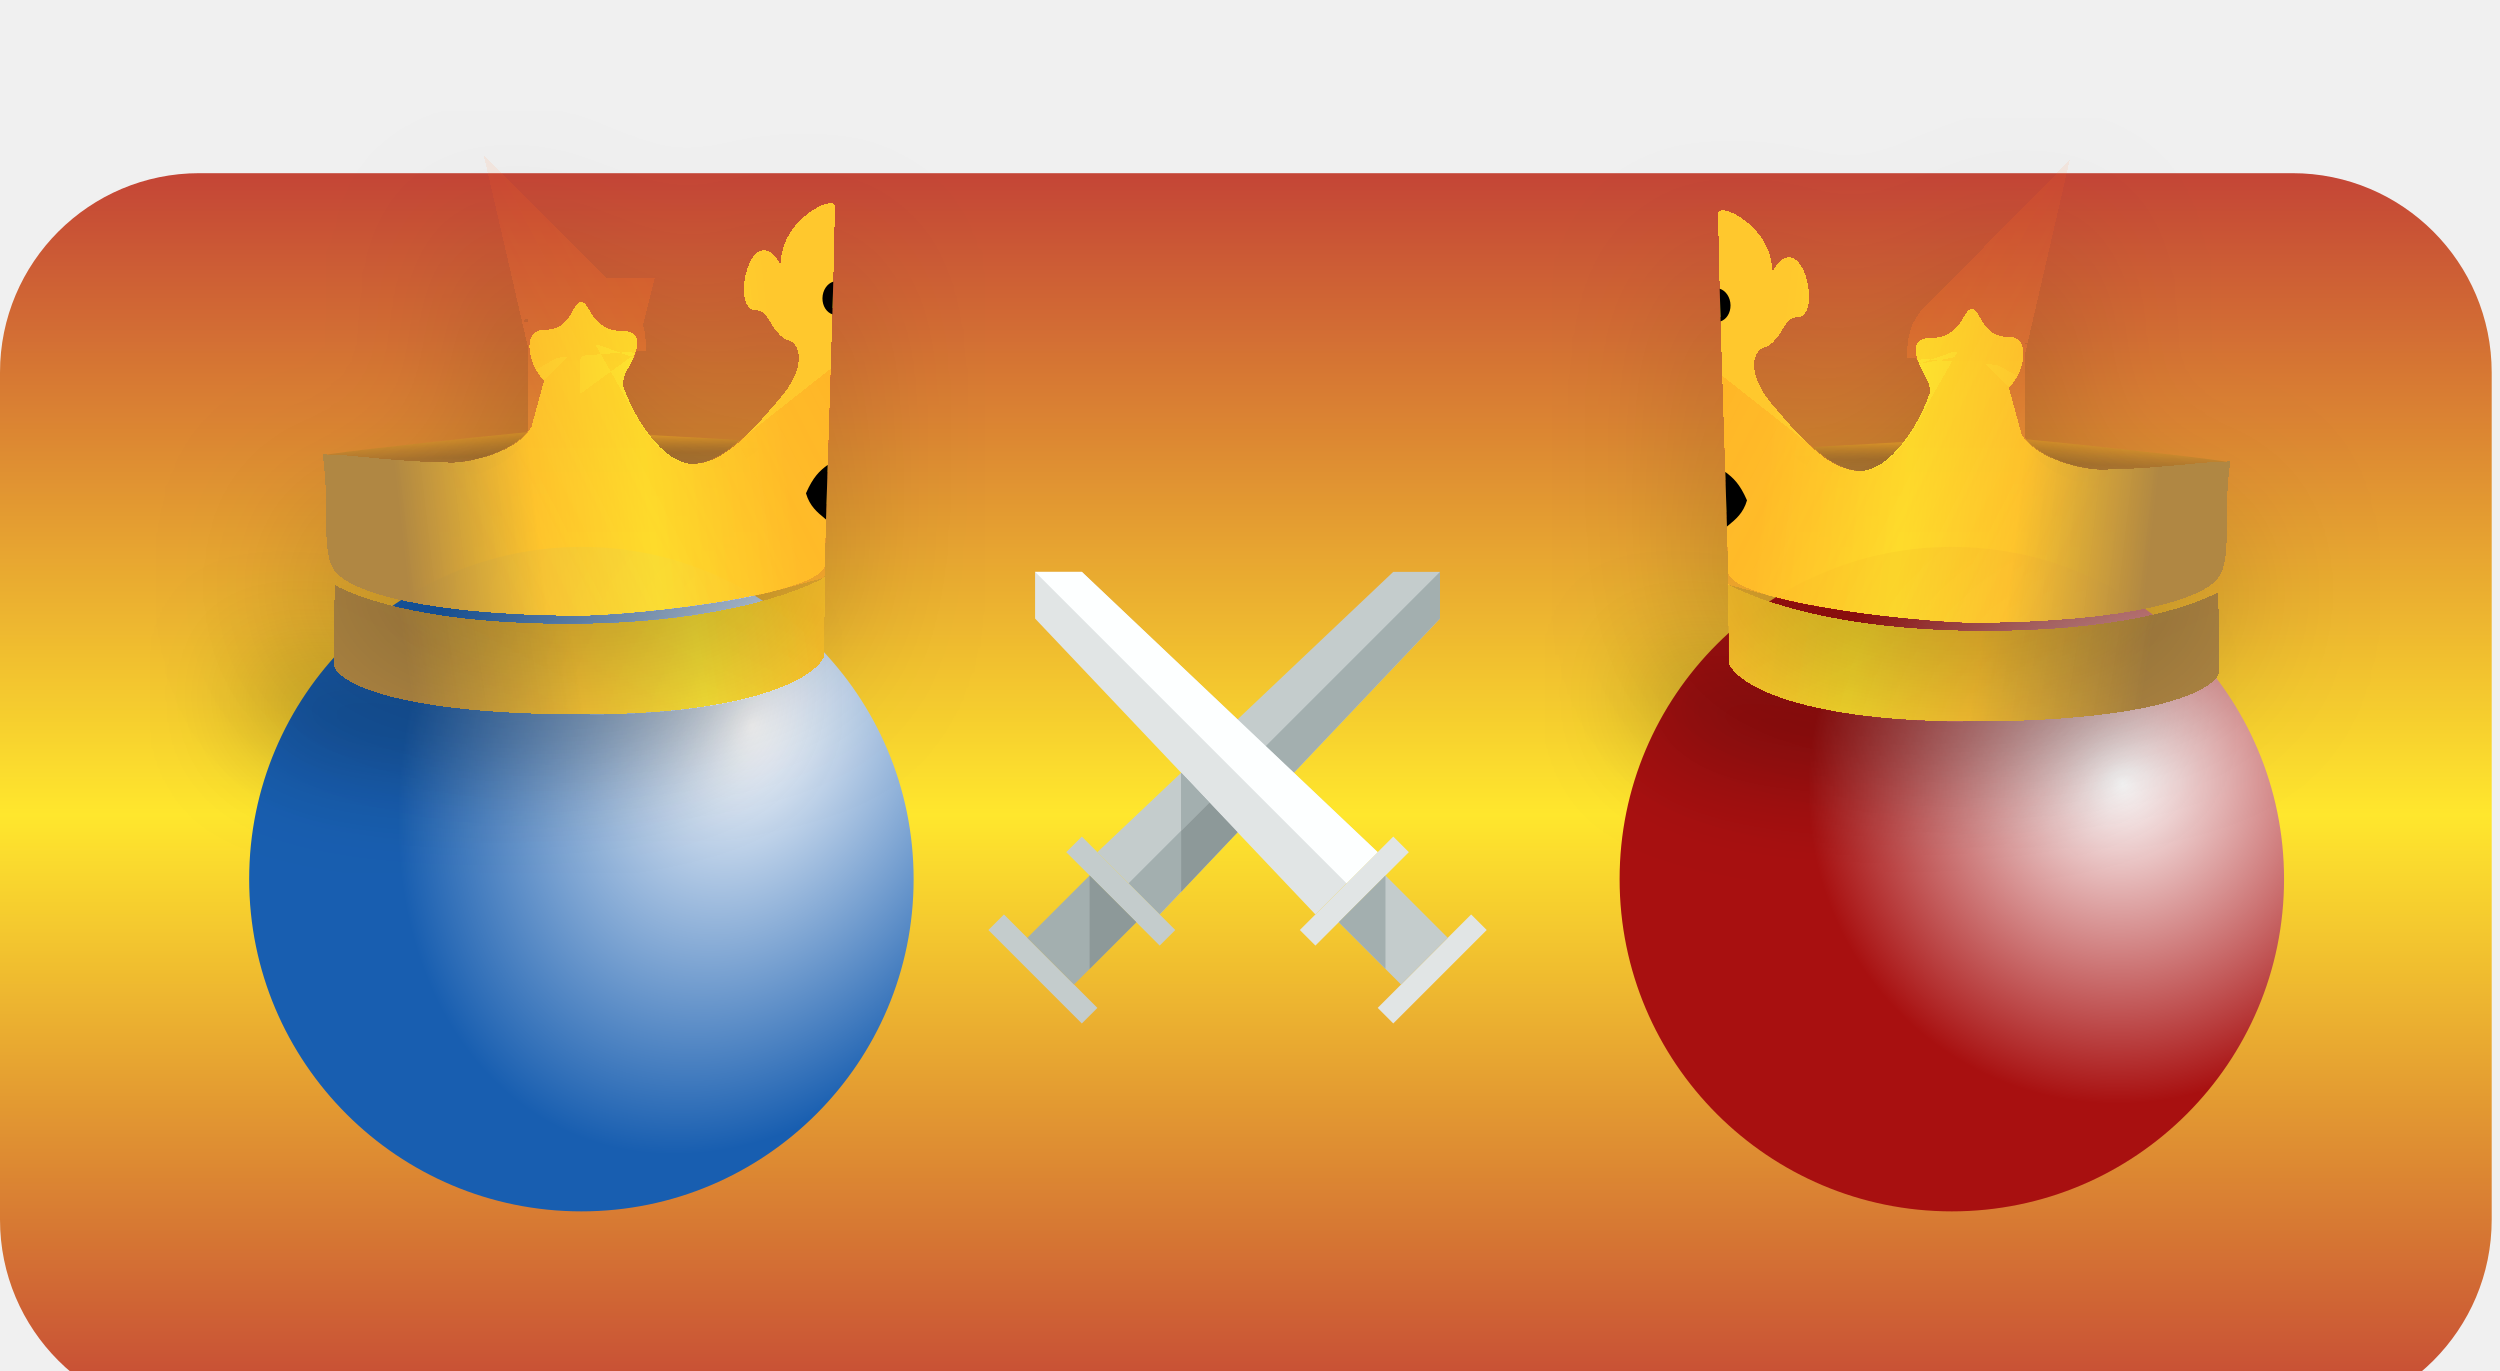
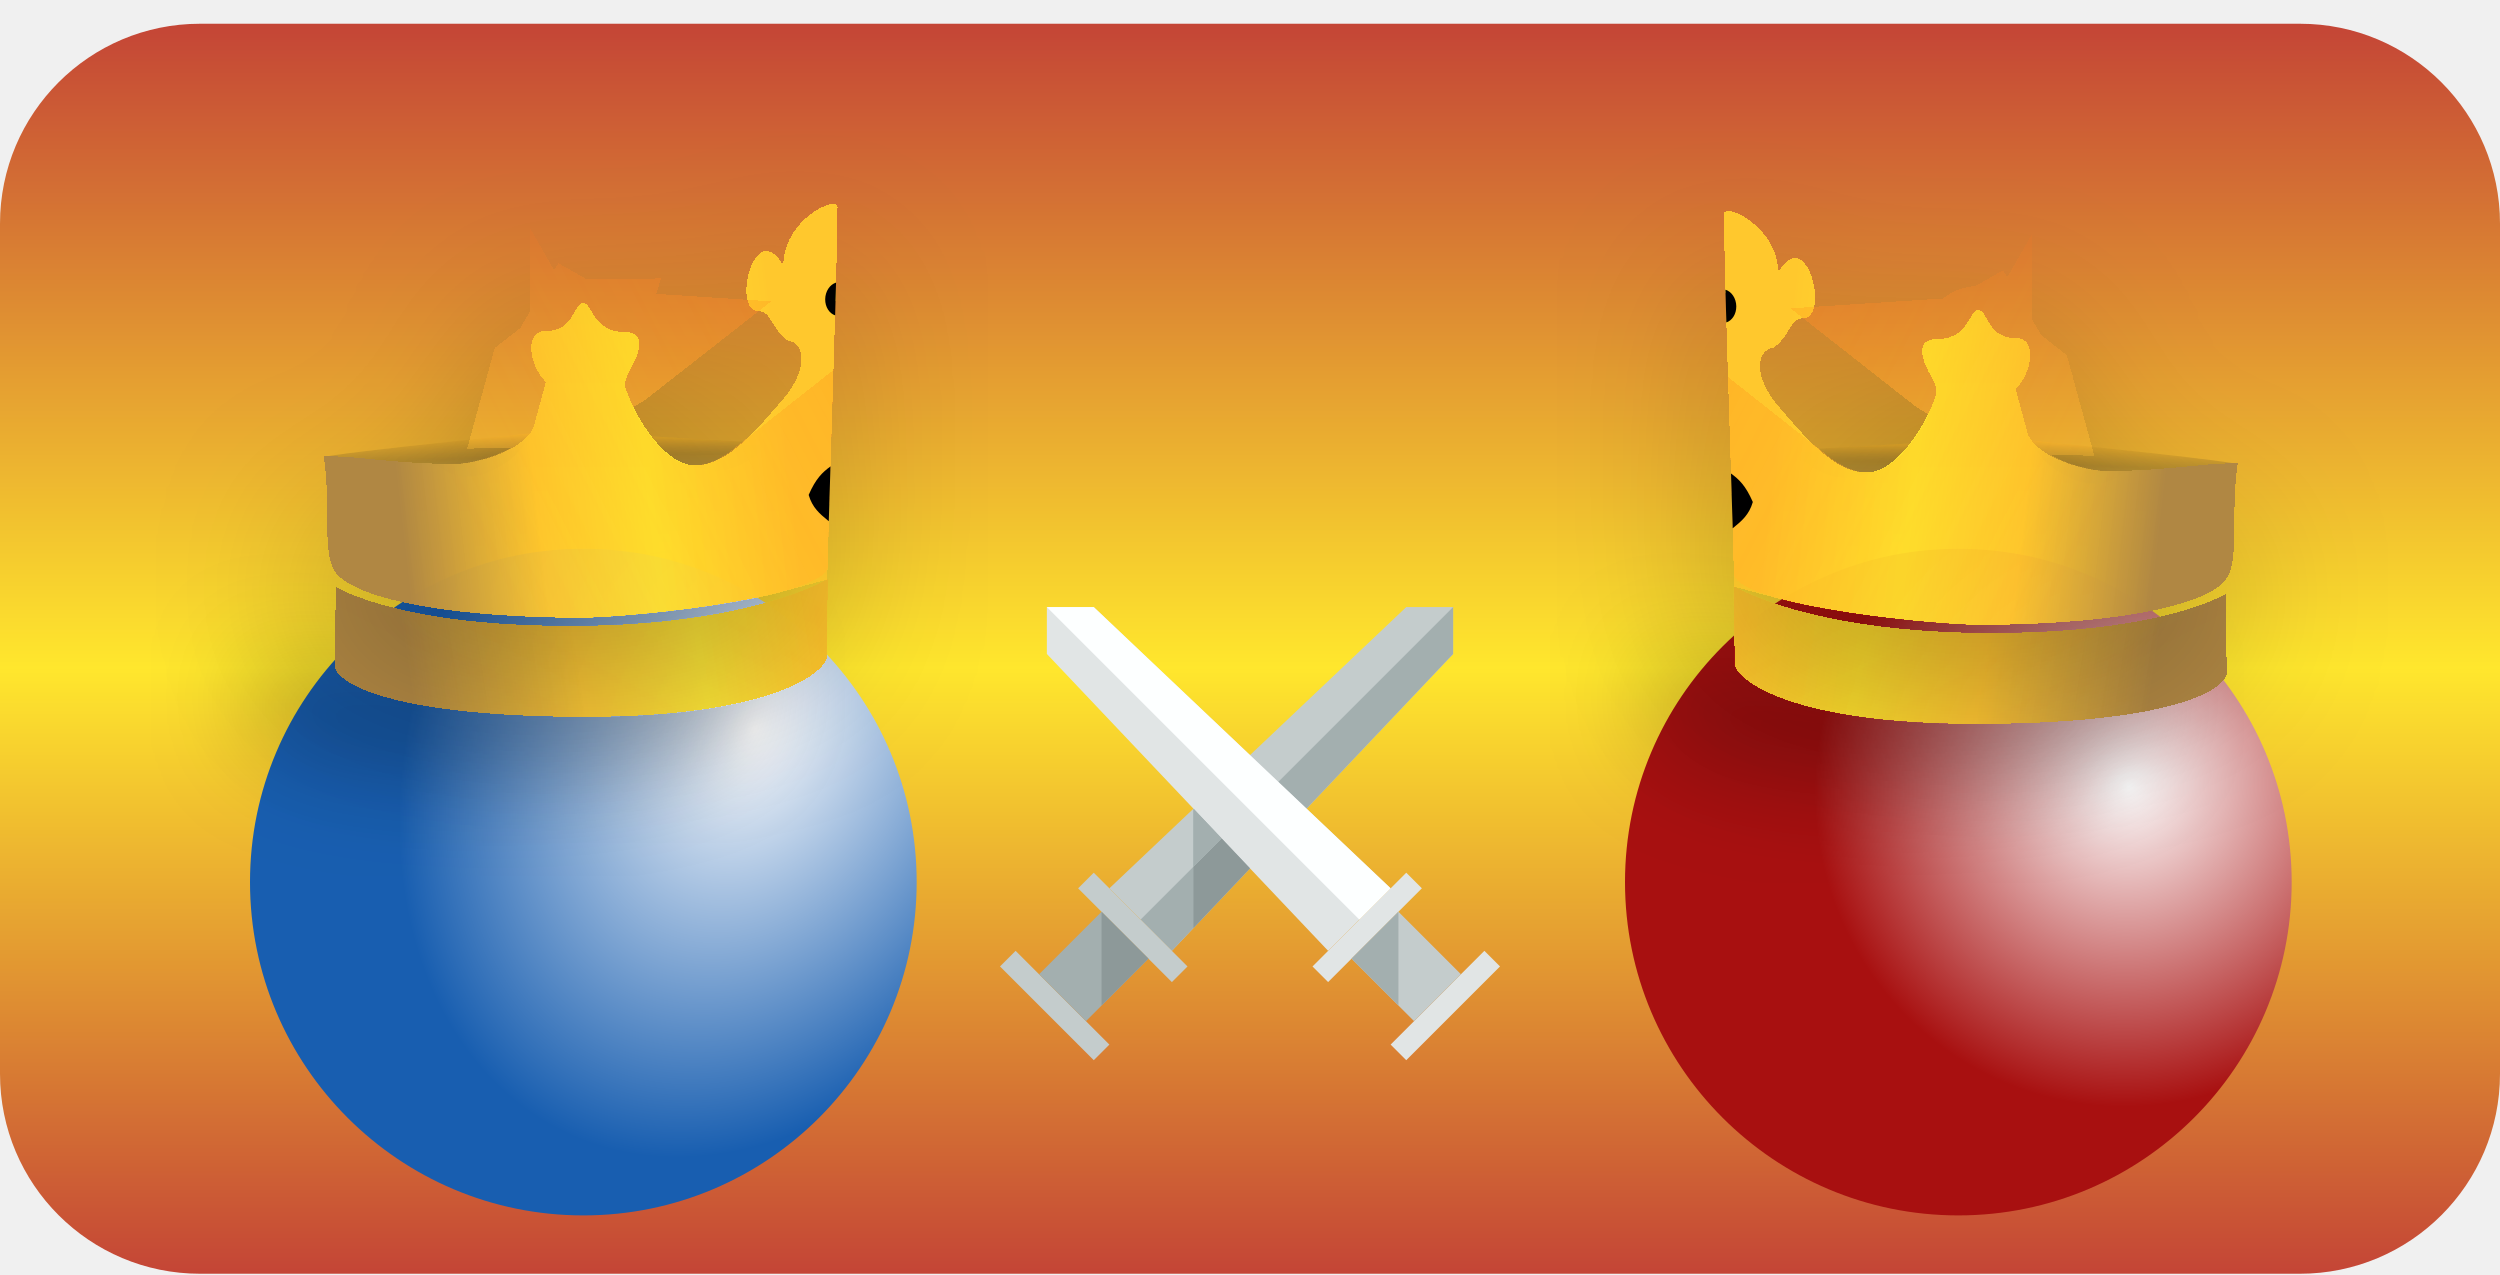
- <svg xmlns="http://www.w3.org/2000/svg" width="301" height="165" viewBox="0 0 301 165" fill="none">
-   <rect y="20.85" width="300" height="150" rx="24" fill="url(#paint0_linear_1832_2957)" />
+ <svg xmlns="http://www.w3.org/2000/svg" width="300" height="153" viewBox="0 0 300 153" fill="none">
+   <rect y="2.849" width="300" height="150" rx="24" fill="url(#paint0_linear_1832_2957)" />
  <circle cx="70" cy="105.85" r="40" fill="url(#paint1_radial_1832_2957)" />
  <circle cx="235" cy="105.85" r="40" fill="url(#paint2_radial_1832_2957)" />
-   <path d="M173.374 68.85H167.749L132.124 102.6L139.624 110.1L173.374 74.475V68.85Z" fill="#C4CCCC" />
-   <path d="M173.374 68.85L135.874 106.35L139.624 110.1L173.374 74.475V68.85Z" fill="#A3AFAF" />
-   <path d="M128.375 102.601L139.625 113.85L141.5 111.976L130.25 100.726L128.375 102.601Z" fill="#C4CCCC" />
-   <path d="M119 111.976L130.25 123.225L132.125 121.351L120.875 110.101L119 111.976Z" fill="#C4CCCC" />
-   <path d="M131.188 105.412L123.688 112.912L129.313 118.537L136.813 111.037L131.188 105.412Z" fill="#A3AFAF" />
-   <path d="M124.624 68.85V74.475L158.374 110.1L165.874 102.6L130.249 68.85H124.624Z" fill="#E1E5E5" />
-   <path d="M158.375 113.849L169.625 102.599L167.75 100.724L156.501 111.974L158.375 113.849Z" fill="#E1E5E5" />
-   <path d="M167.75 123.224L179 111.974L177.125 110.099L165.876 121.349L167.75 123.224Z" fill="#E1E5E5" />
-   <path d="M124.624 68.85L162.124 106.35L165.874 102.6L130.249 68.85H124.624Z" fill="#FDFFFF" />
-   <path d="M161.186 111.037L168.687 118.537L174.312 112.911L166.812 105.411L161.186 111.037Z" fill="#C4CCCC" />
-   <path d="M136.812 111.037L131.187 105.412V116.662L136.812 111.037Z" fill="#8D9999" />
-   <path d="M166.812 105.412L161.187 111.037L166.812 116.662V105.412Z" fill="#A3AFAF" />
-   <path d="M142.214 107.366L148.999 100.203L145.604 96.62L142.214 100.01V107.366Z" fill="#8D9999" />
-   <path d="M145.604 96.62L142.214 93.041V100.01L145.604 96.62Z" fill="#A3AFAF" />
-   <path d="M145.604 96.62L142.214 93.041V100.01L145.604 96.62Z" fill="#A3AFAF" />
+   <path d="M174.374 72.85H168.749L133.124 106.6L140.624 114.1L174.374 78.475V72.85Z" fill="#C4CCCC" />
+   <path d="M174.374 72.85L136.874 110.35L140.624 114.1L174.374 78.475V72.85Z" fill="#A3AFAF" />
+   <path d="M129.375 106.601L140.625 117.85L142.5 115.976L131.25 104.726L129.375 106.601Z" fill="#C4CCCC" />
+   <path d="M120 115.976L131.25 127.225L133.125 125.351L121.875 114.101L120 115.976Z" fill="#C4CCCC" />
+   <path d="M132.188 109.412L124.688 116.912L130.313 122.537L137.813 115.037L132.188 109.412Z" fill="#A3AFAF" />
+   <path d="M125.624 72.85V78.475L159.374 114.1L166.874 106.6L131.249 72.85H125.624Z" fill="#E1E5E5" />
+   <path d="M159.375 117.849L170.625 106.599L168.75 104.724L157.501 115.974L159.375 117.849Z" fill="#E1E5E5" />
+   <path d="M168.75 127.224L180 115.974L178.125 114.099L166.876 125.349L168.75 127.224Z" fill="#E1E5E5" />
+   <path d="M125.624 72.85L163.124 110.35L166.874 106.6L131.249 72.85H125.624Z" fill="#FDFFFF" />
+   <path d="M162.186 115.036L169.687 122.537L175.312 116.911L167.812 109.411L162.186 115.036Z" fill="#C4CCCC" />
+   <path d="M137.812 115.037L132.187 109.412V120.662L137.812 115.037Z" fill="#8D9999" />
+   <path d="M167.812 109.412L162.187 115.037L167.812 120.662V109.412Z" fill="#A3AFAF" />
+   <path d="M143.214 111.366L149.999 104.203L146.604 100.62L143.214 104.01V111.366Z" fill="#8D9999" />
+   <path d="M146.604 100.62L143.214 97.041V104.01L146.604 100.62Z" fill="#A3AFAF" />
+   <path d="M146.604 100.62L143.214 97.041V104.01L146.604 100.62Z" fill="#A3AFAF" />
  <g filter="url(#filter0_d_1832_2957)">
    <mask id="path-19-inside-1_1832_2957" fill="white">
      <path d="M40.298 70.442L40.17 80.021C40.493 81.939 46.654 85.821 68.716 86.016C90.777 86.21 98.235 81.46 99.206 79.061L99.334 69.481C99.334 69.481 90.29 75.026 68.862 75.108C52.638 75.169 43.84 72.361 40.298 70.442Z" />
    </mask>
    <path d="M40.298 70.442L40.17 80.021C40.493 81.939 46.654 85.821 68.716 86.016C90.777 86.21 98.235 81.46 99.206 79.061L99.334 69.481C99.334 69.481 90.29 75.026 68.862 75.108C52.638 75.169 43.84 72.361 40.298 70.442Z" fill="url(#paint3_linear_1832_2957)" shape-rendering="crispEdges" />
-     <path d="M40.17 80.021L28.171 80.216C28.162 80.935 28.216 81.651 28.335 82.356L40.17 80.021ZM40.298 70.442L46.254 59.852C42.565 57.853 38.036 57.986 34.346 60.202C30.656 62.419 28.356 66.388 28.299 70.637L40.298 70.442ZM68.862 75.108L68.552 87.108L68.862 75.108ZM99.334 69.481L111.333 69.286C111.391 64.96 109.116 61.008 105.379 58.94C101.642 56.873 97.022 57.01 93.285 59.301L99.334 69.481ZM99.206 79.061L110.31 83.278C110.881 81.868 111.184 80.372 111.204 78.866L99.206 79.061ZM68.716 86.016L69.177 74.016L68.716 86.016ZM52.168 79.826L52.296 70.246L28.299 70.637L28.171 80.216L52.168 79.826ZM34.342 81.031C40.214 84.214 51.188 87.174 68.552 87.108L69.172 63.107C54.089 63.164 47.466 60.509 46.254 59.852L34.342 81.031ZM68.552 87.108C80.305 87.063 89.022 85.517 95.078 83.805C98.102 82.95 100.442 82.06 102.149 81.308C103.001 80.932 103.693 80.592 104.231 80.31C104.499 80.169 104.729 80.043 104.921 79.934C105.017 79.879 105.103 79.829 105.18 79.784C105.219 79.761 105.255 79.739 105.289 79.719C105.306 79.709 105.322 79.699 105.338 79.689C105.345 79.685 105.353 79.68 105.361 79.675C105.364 79.673 105.37 79.67 105.372 79.668C105.377 79.665 105.383 79.662 99.334 69.481C93.285 59.301 93.291 59.298 93.296 59.294C93.298 59.293 93.303 59.29 93.307 59.288C93.314 59.283 93.321 59.279 93.328 59.275C93.341 59.267 93.354 59.259 93.366 59.252C93.391 59.237 93.414 59.223 93.435 59.211C93.476 59.186 93.509 59.167 93.534 59.154C93.582 59.126 93.597 59.118 93.577 59.129C93.536 59.151 93.354 59.245 93.024 59.39C92.365 59.68 91.105 60.181 89.189 60.723C85.366 61.803 78.847 63.07 69.172 63.107L68.552 87.108ZM87.336 69.677L87.208 79.256L111.204 78.866L111.333 69.286L87.336 69.677ZM88.102 74.844C88.716 73.326 89.515 72.376 89.924 71.944C90.371 71.472 90.694 71.257 90.731 71.233C90.789 71.194 90.225 71.565 88.646 72.052C85.49 73.026 79.445 74.106 69.177 74.016L68.254 98.016C80.049 98.12 88.763 96.922 95.093 94.97C98.258 93.994 101.119 92.74 103.538 91.142C105.662 89.739 108.706 87.241 110.31 83.278L88.102 74.844ZM69.177 74.016C58.704 73.923 52.819 72.948 49.889 72.115C48.402 71.692 48.119 71.428 48.463 71.654C48.646 71.774 49.223 72.175 49.883 72.964C50.502 73.705 51.598 75.276 52.004 77.687L28.335 82.356C29.243 87.74 33.118 90.676 34.864 91.825C37.144 93.325 39.841 94.403 42.693 95.214C48.44 96.85 56.666 97.914 68.254 98.016L69.177 74.016Z" fill="url(#paint4_linear_1832_2957)" fill-opacity="0.27" mask="url(#path-19-inside-1_1832_2957)" />
+     <path d="M40.17 80.021L28.171 80.216C28.162 80.935 28.216 81.651 28.335 82.356L40.17 80.021ZM40.298 70.442L46.254 59.852C42.565 57.853 38.036 57.986 34.346 60.202C30.656 62.419 28.356 66.388 28.299 70.637L40.298 70.442ZM68.862 75.108L68.552 87.108L68.862 75.108ZM99.334 69.481L111.333 69.286C111.391 64.96 109.116 61.008 105.379 58.94C101.642 56.873 97.022 57.01 93.285 59.301L99.334 69.481ZM99.206 79.061L110.31 83.278C110.881 81.868 111.184 80.372 111.204 78.866L99.206 79.061ZM68.716 86.016L69.177 74.016L69.177 74.016L68.716 86.016ZM52.168 79.826L52.296 70.246L28.299 70.637L28.171 80.216L52.168 79.826ZM34.342 81.031C40.214 84.214 51.188 87.174 68.552 87.108L69.172 63.107C54.089 63.164 47.466 60.509 46.254 59.852L34.342 81.031ZM68.552 87.108C80.305 87.063 89.022 85.517 95.078 83.805C98.102 82.95 100.442 82.06 102.149 81.308C103.001 80.932 103.693 80.592 104.231 80.31C104.499 80.169 104.729 80.043 104.921 79.934C105.017 79.879 105.103 79.829 105.18 79.784C105.219 79.761 105.255 79.739 105.289 79.719C105.306 79.709 105.322 79.699 105.338 79.689C105.345 79.685 105.353 79.68 105.361 79.675C105.364 79.673 105.37 79.67 105.372 79.668C105.377 79.665 105.383 79.662 99.334 69.481C93.285 59.301 93.291 59.298 93.296 59.294C93.298 59.293 93.303 59.29 93.307 59.288C93.314 59.283 93.321 59.279 93.328 59.275C93.341 59.267 93.354 59.259 93.366 59.252C93.391 59.237 93.414 59.223 93.435 59.211C93.476 59.186 93.509 59.167 93.534 59.154C93.582 59.126 93.597 59.118 93.577 59.129C93.536 59.151 93.354 59.245 93.024 59.39C92.365 59.68 91.105 60.181 89.189 60.723C85.366 61.803 78.847 63.07 69.172 63.107L68.552 87.108ZM87.336 69.677L87.208 79.256L111.204 78.866L111.333 69.286L87.336 69.677ZM88.102 74.844C88.716 73.326 89.515 72.376 89.924 71.944C90.371 71.472 90.694 71.257 90.731 71.233C90.789 71.194 90.225 71.565 88.646 72.052C85.49 73.026 79.445 74.106 69.177 74.016L68.254 98.016C80.049 98.12 88.763 96.922 95.093 94.97C98.258 93.994 101.119 92.74 103.538 91.142C105.662 89.739 108.706 87.241 110.31 83.278L88.102 74.844ZM69.177 74.016C58.704 73.923 52.819 72.948 49.889 72.115C48.402 71.692 48.119 71.428 48.463 71.654C48.646 71.774 49.223 72.175 49.883 72.964C50.502 73.705 51.598 75.276 52.004 77.687L28.335 82.356C29.243 87.74 33.118 90.676 34.864 91.825C37.144 93.325 39.841 94.403 42.693 95.214C48.44 96.85 56.666 97.914 68.254 98.016L69.177 74.016Z" fill="url(#paint4_linear_1832_2957)" fill-opacity="0.27" mask="url(#path-19-inside-1_1832_2957)" />
  </g>
  <path d="M80.947 55.245C82.446 55.911 84.127 56.216 85.051 56.347C87.537 56.698 89.181 55.762 90.845 54.535C90.845 54.535 91.862 53.781 92.178 53.395C92.493 53.009 81.701 52.647 77.952 52.327C78.028 52.472 79.675 54.681 80.947 55.245Z" fill="url(#paint5_linear_1832_2957)" fill-opacity="0.5" />
  <path d="M62.696 53.661C61.569 55.077 60.625 55.626 59.723 56.139C57.295 57.518 54.869 57.601 52.623 55.926C52.623 55.926 39.63 55.228 39.001 54.845C38.626 54.616 57.439 52.593 63.807 52C63.769 52.191 63.523 52.623 62.696 53.661Z" fill="url(#paint6_linear_1832_2957)" fill-opacity="0.5" />
  <g filter="url(#filter1_d_1832_2957)">
    <path d="M40.429 68.887C42.371 71.16 50.525 74.052 69.832 74.146C77.721 73.986 99.325 71.509 99.325 67.93C99.325 64.35 100.501 32.387 100.501 24.85C100.501 23.35 94.001 26.35 94.001 31.85C90.501 25.85 87.788 37.35 91.001 37.35C92.568 37.35 92.501 39.35 94.501 40.85C96.802 41.213 96.843 44.534 94.001 47.85C91.001 51.35 87.384 55.786 83.5 55.85C79.849 55.909 76.236 50.23 75.001 46.35C75.001 45.7 75.21 45.062 75.544 44.495C76.455 42.949 77.918 39.85 75.001 39.85C71.114 39.85 71.081 36.35 70.001 36.35C68.78 36.35 69.001 39.727 65.422 39.727C62.871 39.727 63.501 43.85 65.501 45.85L64.001 51.35C62.501 54.35 56.641 55.742 54.33 55.696C49.831 55.606 47 55.35 42 54.85L38.838 54.696C39.815 61.018 38.488 66.615 40.429 68.887Z" fill="url(#paint7_linear_1832_2957)" shape-rendering="crispEdges" />
-     <path d="M70.737 41.756C70.751 41.541 70.741 41.398 70.738 41.35C70.725 41.16 70.696 41.057 70.684 41.022C70.67 40.997 70.625 40.929 70.523 40.827L70.737 41.756ZM70.737 41.756L70.009 41.341L70.737 41.756ZM83.406 62.849C87.263 62.786 90.391 60.933 92.559 59.218C92.501 61.086 92.451 62.772 92.412 64.178C90.886 64.599 88.889 65.024 86.563 65.42C80.528 66.447 73.567 67.065 69.983 67.145C60.68 67.095 54.357 66.372 50.296 65.49C48.414 65.082 47.13 64.663 46.31 64.322C46.292 63.983 46.278 63.555 46.271 63.009C46.268 62.79 46.267 62.553 46.265 62.301C48.76 62.508 51.045 62.636 53.983 62.695C56.203 62.739 59.138 62.178 61.723 61.223C63.975 60.391 68.173 58.47 70.243 54.331L70.563 53.691L70.563 53.688C71.228 54.854 71.987 55.995 72.823 57.042C73.859 58.34 75.178 59.705 76.788 60.785C78.382 61.855 80.643 62.894 83.406 62.849ZM46.421 65.32C46.421 65.32 46.417 65.308 46.411 65.281C46.419 65.306 46.421 65.319 46.421 65.32ZM69.875 40.417C69.875 40.417 69.872 40.428 69.863 40.45C69.87 40.428 69.874 40.417 69.875 40.417Z" stroke="url(#paint8_linear_1832_2957)" stroke-opacity="0.27" stroke-width="14" shape-rendering="crispEdges" />
+     <path d="M72.496 42.758C72.486 42.762 72.476 42.767 72.467 42.771L72.398 42.702M72.496 42.758L72.398 42.702M72.496 42.758L72.398 42.702M72.496 42.758C72.994 42.53 73.438 42.252 73.816 41.956L70.737 41.756M72.398 42.702L70.737 41.756M72.398 42.702L70.737 41.756M72.398 42.702L70.523 40.827C70.625 40.929 70.67 40.997 70.684 41.022M70.737 41.756C70.751 41.541 70.741 41.398 70.738 41.35C70.725 41.16 70.696 41.057 70.684 41.022M70.737 41.756C70.713 42.114 70.624 42.673 70.331 43.328C70.247 43.335 70.162 43.34 70.077 43.344C69.954 43.022 69.873 42.715 69.82 42.433C69.763 42.126 69.738 41.849 69.732 41.618C69.727 41.448 69.731 41.303 69.738 41.187M70.737 41.756L65.501 45.85L65.261 46.727C65.797 46.721 66.511 46.62 67.291 46.289C67.428 46.23 67.568 46.164 67.709 46.091C67.816 46.035 67.92 45.976 68.021 45.915C68.046 45.525 68.093 45.146 68.158 44.777C67.84 44.545 67.551 44.305 67.287 44.063C66.612 43.447 66.103 42.823 65.724 42.297C65.59 42.11 65.469 41.931 65.362 41.766C65.212 41.536 65.09 41.335 65.002 41.188C64.922 41.056 64.909 41.032 64.897 41.013C64.887 40.996 64.879 40.982 64.829 40.899C64.805 40.859 64.796 40.843 64.796 40.843C64.796 40.843 64.8 40.851 64.808 40.863C64.827 40.892 64.904 41.007 65.03 41.164C65.105 41.257 65.217 41.389 65.368 41.543C65.47 41.646 65.589 41.76 65.726 41.877C66.239 42.315 67.073 42.863 68.198 43.152C68.314 43.181 68.432 43.208 68.553 43.232C68.633 42.994 68.72 42.762 68.813 42.537C69.029 42.011 69.278 41.522 69.541 41.075L69.738 41.187M70.737 41.756L70.009 41.341L70.737 41.756ZM70.684 41.022C70.692 41.036 70.691 41.037 70.684 41.021C70.676 41.004 70.678 41.004 70.684 41.022ZM69.738 41.187C69.744 41.096 69.751 41.023 69.757 40.972C69.79 40.7 69.84 40.52 69.863 40.45M69.738 41.187L69.541 41.075C69.673 40.85 69.779 40.645 69.842 40.5C69.851 40.48 69.858 40.463 69.863 40.45M69.863 40.45C69.872 40.428 69.875 40.417 69.875 40.417C69.874 40.417 69.87 40.428 69.863 40.45ZM83.406 62.849C87.263 62.786 90.391 60.933 92.559 59.218C92.501 61.086 92.451 62.772 92.412 64.178C90.886 64.599 88.889 65.024 86.563 65.42C80.528 66.447 73.567 67.065 69.983 67.145C60.68 67.095 54.357 66.372 50.296 65.49C48.414 65.082 47.13 64.663 46.31 64.322C46.292 63.983 46.278 63.555 46.271 63.009C46.268 62.79 46.267 62.553 46.265 62.301C48.76 62.508 51.045 62.636 53.983 62.695C56.203 62.739 59.138 62.178 61.723 61.223C63.975 60.391 68.173 58.47 70.243 54.331L70.563 53.691L70.563 53.688C71.228 54.854 71.987 55.995 72.823 57.042C73.859 58.34 75.178 59.705 76.788 60.785C78.382 61.855 80.643 62.894 83.406 62.849ZM46.421 65.32C46.421 65.32 46.417 65.308 46.411 65.281C46.419 65.306 46.421 65.319 46.421 65.32Z" stroke="url(#paint8_linear_1832_2957)" stroke-opacity="0.27" stroke-width="14" shape-rendering="crispEdges" />
  </g>
  <g filter="url(#filter2_d_1832_2957)">
    <path fill-rule="evenodd" clip-rule="evenodd" d="M99.657 55.97C98.684 56.688 97.904 57.411 97.039 59.392C97.488 60.93 98.378 61.662 99.325 62.44C99.368 62.475 99.411 62.51 99.454 62.546C99.51 60.664 99.58 58.42 99.657 55.97Z" fill="black" />
  </g>
  <path fill-rule="evenodd" clip-rule="evenodd" d="M100.326 33.912C99.589 34.138 99.034 34.95 99.023 35.909C99.013 36.838 99.518 37.614 100.217 37.844C100.256 36.481 100.293 35.162 100.326 33.912Z" fill="black" />
  <g filter="url(#filter3_d_1832_2957)">
    <mask id="path-27-inside-2_1832_2957" fill="white">
      <path d="M267.08 71.291L267.208 80.871C266.885 82.788 260.724 86.671 238.662 86.865C216.601 87.06 209.143 82.31 208.172 79.911L208.044 70.331C208.044 70.331 217.088 75.876 238.516 75.957C254.739 76.019 263.538 73.211 267.08 71.291Z" />
    </mask>
    <path d="M267.08 71.291L267.208 80.871C266.885 82.788 260.724 86.671 238.662 86.865C216.601 87.06 209.143 82.31 208.172 79.911L208.044 70.331C208.044 70.331 217.088 75.876 238.516 75.957C254.739 76.019 263.538 73.211 267.08 71.291Z" fill="url(#paint9_linear_1832_2957)" shape-rendering="crispEdges" />
-     <path d="M267.208 80.871L279.207 81.066C279.216 81.785 279.161 82.5 279.043 83.205L267.208 80.871ZM267.08 71.291L261.124 60.701C264.813 58.702 269.342 58.836 273.032 61.052C276.722 63.268 279.022 67.237 279.078 71.486L267.08 71.291ZM238.516 75.957L238.826 87.958L238.516 75.957ZM208.044 70.331L196.045 70.136C195.987 65.81 198.262 61.857 201.999 59.79C205.736 57.722 210.356 57.86 214.092 60.151L208.044 70.331ZM208.172 79.911L197.068 84.128C196.497 82.718 196.194 81.221 196.174 79.716L208.172 79.911ZM238.662 86.865L238.201 74.865L238.662 86.865ZM255.21 80.676L255.082 71.096L279.078 71.486L279.207 81.066L255.21 80.676ZM273.036 81.881C267.164 85.064 256.19 88.024 238.826 87.958L238.206 63.957C253.289 64.014 259.912 61.358 261.124 60.701L273.036 81.881ZM238.826 87.958C227.072 87.913 218.356 86.367 212.3 84.655C209.276 83.8 206.936 82.91 205.229 82.158C204.377 81.782 203.685 81.442 203.147 81.16C202.878 81.019 202.649 80.892 202.457 80.783C202.361 80.729 202.275 80.679 202.198 80.633C202.159 80.611 202.123 80.589 202.089 80.569C202.072 80.558 202.056 80.549 202.04 80.539C202.033 80.534 202.025 80.53 202.017 80.525C202.013 80.523 202.008 80.519 202.006 80.518C202 80.515 201.995 80.511 208.044 70.331C214.092 60.151 214.087 60.147 214.082 60.144C214.08 60.143 214.075 60.14 214.071 60.138C214.064 60.133 214.057 60.129 214.05 60.125C214.037 60.117 214.024 60.109 214.011 60.101C213.987 60.086 213.964 60.073 213.943 60.061C213.902 60.036 213.869 60.017 213.844 60.003C213.795 59.975 213.781 59.968 213.801 59.979C213.842 60 214.024 60.094 214.354 60.24C215.013 60.53 216.273 61.031 218.189 61.572C222.012 62.653 228.531 63.92 238.206 63.957L238.826 87.958ZM220.042 70.526L220.17 80.106L196.174 79.716L196.045 70.136L220.042 70.526ZM219.276 75.694C218.662 74.175 217.863 73.226 217.453 72.793C217.007 72.322 216.684 72.107 216.647 72.082C216.589 72.044 217.153 72.415 218.732 72.902C221.888 73.875 227.933 74.956 238.201 74.865L239.123 98.865C227.329 98.969 218.615 97.772 212.285 95.819C209.12 94.843 206.259 93.589 203.84 91.991C201.716 90.589 198.672 88.091 197.068 84.128L219.276 75.694ZM238.201 74.865C248.674 74.773 254.559 73.798 257.489 72.964C258.976 72.541 259.259 72.277 258.915 72.504C258.732 72.624 258.155 73.025 257.495 73.814C256.876 74.555 255.78 76.126 255.374 78.537L279.043 83.205C278.135 88.59 274.26 91.525 272.514 92.674C270.233 94.174 267.537 95.252 264.685 96.064C258.938 97.7 250.711 98.763 239.123 98.865L238.201 74.865Z" fill="url(#paint10_linear_1832_2957)" fill-opacity="0.27" mask="url(#path-27-inside-2_1832_2957)" />
+     <path d="M267.208 80.871L279.207 81.066C279.216 81.785 279.161 82.5 279.043 83.205L267.208 80.871ZM267.08 71.291L261.124 60.701C264.813 58.702 269.342 58.836 273.032 61.052C276.722 63.268 279.022 67.237 279.078 71.486L267.08 71.291ZM238.516 75.957L238.826 87.958L238.516 75.957ZM208.044 70.331L196.045 70.136C195.987 65.81 198.262 61.857 201.999 59.79C205.736 57.722 210.356 57.86 214.092 60.151L208.044 70.331ZM208.172 79.911L197.068 84.128C196.497 82.718 196.194 81.221 196.174 79.716L208.172 79.911ZM238.662 86.865L238.201 74.865L238.201 74.865L238.662 86.865ZM255.21 80.676L255.082 71.096L279.078 71.486L279.207 81.066L255.21 80.676ZM273.036 81.881C267.164 85.064 256.19 88.024 238.826 87.958L238.206 63.957C253.289 64.014 259.912 61.358 261.124 60.701L273.036 81.881ZM238.826 87.958C227.072 87.913 218.356 86.367 212.3 84.655C209.276 83.8 206.936 82.91 205.229 82.158C204.377 81.782 203.685 81.442 203.147 81.16C202.878 81.019 202.649 80.892 202.457 80.783C202.361 80.729 202.275 80.679 202.198 80.633C202.159 80.611 202.123 80.589 202.089 80.569C202.072 80.558 202.056 80.549 202.04 80.539C202.033 80.534 202.025 80.53 202.017 80.525C202.013 80.523 202.008 80.519 202.006 80.518C202 80.515 201.995 80.511 208.044 70.331C214.092 60.151 214.087 60.147 214.082 60.144C214.08 60.143 214.075 60.14 214.071 60.138C214.064 60.133 214.057 60.129 214.05 60.125C214.037 60.117 214.024 60.109 214.011 60.101C213.987 60.086 213.964 60.073 213.943 60.061C213.902 60.036 213.869 60.017 213.844 60.003C213.795 59.975 213.781 59.968 213.801 59.979C213.842 60 214.024 60.094 214.354 60.24C215.013 60.53 216.273 61.031 218.189 61.572C222.012 62.653 228.531 63.92 238.206 63.957L238.826 87.958ZM220.042 70.526L220.17 80.106L196.174 79.716L196.045 70.136L220.042 70.526ZM219.276 75.694C218.662 74.175 217.863 73.226 217.453 72.793C217.007 72.322 216.684 72.107 216.647 72.082C216.589 72.044 217.153 72.415 218.732 72.902C221.888 73.875 227.933 74.956 238.201 74.865L239.123 98.865C227.329 98.969 218.615 97.772 212.285 95.819C209.12 94.843 206.259 93.589 203.84 91.991C201.716 90.589 198.672 88.091 197.068 84.128L219.276 75.694ZM238.201 74.865C248.674 74.773 254.559 73.798 257.489 72.964C258.976 72.541 259.259 72.277 258.915 72.504C258.732 72.624 258.155 73.025 257.495 73.814C256.876 74.555 255.78 76.126 255.374 78.537L279.043 83.205C278.135 88.59 274.26 91.525 272.514 92.674C270.233 94.174 267.537 95.252 264.685 96.064C258.938 97.7 250.711 98.763 239.123 98.865L238.201 74.865Z" fill="url(#paint10_linear_1832_2957)" fill-opacity="0.27" mask="url(#path-27-inside-2_1832_2957)" />
  </g>
  <path d="M226.431 56.095C224.932 56.761 223.251 57.066 222.327 57.197C219.841 57.548 218.197 56.612 216.533 55.385C216.533 55.385 215.516 54.63 215.2 54.244C214.885 53.858 225.677 53.496 229.426 53.177C229.35 53.322 227.703 55.53 226.431 56.095Z" fill="url(#paint11_linear_1832_2957)" fill-opacity="0.5" />
  <path d="M244.682 54.511C245.809 55.927 246.753 56.476 247.655 56.988C250.082 58.368 252.509 58.45 254.755 56.775C254.755 56.775 267.748 56.078 268.377 55.694C268.752 55.465 249.939 53.443 243.571 52.849C243.609 53.041 243.855 53.473 244.682 54.511Z" fill="url(#paint12_linear_1832_2957)" fill-opacity="0.5" />
  <g filter="url(#filter4_d_1832_2957)">
    <path d="M266.948 69.737C265.007 72.01 256.853 74.901 237.546 74.996C229.657 74.836 208.053 72.359 208.053 68.779C208.053 65.2 206.877 33.236 206.877 25.7C206.877 24.2 213.377 27.2 213.377 32.7C216.877 26.7 219.59 38.2 216.377 38.2C214.81 38.2 214.877 40.2 212.877 41.7C210.576 42.062 210.535 45.384 213.377 48.7C216.377 52.2 219.994 56.636 223.878 56.699C227.529 56.759 231.142 51.08 232.377 47.2C232.377 46.549 232.168 45.912 231.833 45.344C230.923 43.799 229.46 40.7 232.377 40.7C236.264 40.7 236.297 37.2 237.377 37.2C238.598 37.2 238.377 40.576 241.956 40.576C244.507 40.576 243.877 44.7 241.877 46.7L243.377 52.2C244.877 55.2 250.737 56.592 253.048 56.546C257.547 56.456 260.378 56.199 265.378 55.699L268.54 55.545C267.563 61.868 268.89 67.465 266.948 69.737Z" fill="url(#paint13_linear_1832_2957)" shape-rendering="crispEdges" />
-     <path d="M236.641 42.605C236.627 42.391 236.637 42.248 236.64 42.2C236.653 42.009 236.682 41.907 236.694 41.872C236.708 41.847 236.753 41.779 236.855 41.676L236.641 42.605ZM236.641 42.605L237.369 42.191L236.641 42.605ZM223.972 63.699C220.115 63.636 216.987 61.782 214.819 60.068C214.876 61.936 214.927 63.621 214.966 65.028C216.492 65.449 218.489 65.874 220.815 66.27C226.85 67.296 233.811 67.915 237.395 67.995C246.698 67.945 253.021 67.221 257.082 66.34C258.964 65.932 260.248 65.513 261.067 65.171C261.086 64.833 261.1 64.405 261.107 63.859C261.11 63.639 261.111 63.403 261.113 63.151C258.618 63.358 256.333 63.486 253.395 63.545C251.174 63.589 248.24 63.028 245.655 62.073C243.403 61.241 239.205 59.32 237.135 55.18L236.815 54.541L236.815 54.538C236.15 55.704 235.39 56.844 234.555 57.891C233.519 59.189 232.2 60.554 230.59 61.635C228.996 62.705 226.735 63.744 223.972 63.699ZM260.957 66.169C260.957 66.17 260.961 66.158 260.967 66.131C260.959 66.155 260.957 66.169 260.957 66.169ZM237.503 41.267C237.503 41.266 237.506 41.277 237.515 41.3C237.508 41.278 237.503 41.267 237.503 41.267Z" stroke="url(#paint14_linear_1832_2957)" stroke-opacity="0.27" stroke-width="14" shape-rendering="crispEdges" />
+     <path d="M234.882 43.607C234.892 43.612 234.902 43.616 234.911 43.62L234.98 43.552M234.882 43.607L234.98 43.552M234.882 43.607L234.98 43.552M234.882 43.607C234.384 43.379 233.94 43.102 233.562 42.805L236.641 42.605M234.98 43.552L236.641 42.605M234.98 43.552L236.641 42.605M234.98 43.552L236.855 41.676C236.753 41.779 236.708 41.847 236.694 41.872M236.641 42.605C236.627 42.391 236.637 42.248 236.64 42.2C236.653 42.009 236.682 41.907 236.694 41.872M236.641 42.605C236.665 42.964 236.754 43.522 237.047 44.177C237.131 44.184 237.216 44.19 237.301 44.194C237.423 43.872 237.505 43.564 237.558 43.282C237.615 42.975 237.639 42.699 237.646 42.468C237.651 42.298 237.647 42.152 237.64 42.036M236.641 42.605L241.877 46.7L242.117 47.577C241.581 47.571 240.866 47.47 240.087 47.138C239.95 47.08 239.81 47.014 239.669 46.94C239.562 46.884 239.458 46.826 239.357 46.765C239.332 46.375 239.285 45.996 239.22 45.627C239.538 45.395 239.827 45.154 240.091 44.913C240.766 44.297 241.275 43.673 241.654 43.146C241.788 42.96 241.909 42.78 242.016 42.616C242.166 42.385 242.288 42.185 242.376 42.038C242.455 41.906 242.469 41.882 242.481 41.862C242.491 41.845 242.499 41.832 242.549 41.749C242.573 41.709 242.582 41.693 242.582 41.693C242.582 41.693 242.578 41.7 242.57 41.713C242.551 41.741 242.474 41.857 242.348 42.014C242.273 42.106 242.161 42.239 242.01 42.393C241.908 42.496 241.789 42.609 241.652 42.727C241.139 43.165 240.305 43.713 239.18 44.001C239.064 44.031 238.946 44.057 238.825 44.081C238.745 43.843 238.658 43.612 238.565 43.387C238.348 42.861 238.1 42.371 237.837 41.924L237.64 42.036M236.641 42.605L237.369 42.191L236.641 42.605ZM236.694 41.872C236.686 41.886 236.687 41.886 236.694 41.871C236.702 41.854 236.7 41.853 236.694 41.872ZM237.64 42.036C237.634 41.946 237.627 41.873 237.621 41.822C237.588 41.55 237.538 41.37 237.515 41.3M237.64 42.036L237.837 41.924C237.705 41.7 237.599 41.495 237.536 41.35C237.527 41.329 237.52 41.312 237.515 41.3M237.515 41.3C237.506 41.277 237.503 41.266 237.503 41.267C237.503 41.267 237.508 41.278 237.515 41.3ZM223.972 63.699C220.115 63.636 216.987 61.782 214.819 60.068C214.876 61.936 214.927 63.621 214.966 65.028C216.492 65.449 218.489 65.874 220.815 66.27C226.85 67.296 233.811 67.915 237.395 67.995C246.698 67.945 253.021 67.221 257.082 66.34C258.964 65.932 260.248 65.513 261.067 65.171C261.086 64.833 261.1 64.405 261.107 63.859C261.11 63.639 261.111 63.403 261.113 63.151C258.618 63.358 256.333 63.486 253.395 63.545C251.174 63.589 248.24 63.028 245.655 62.073C243.403 61.241 239.205 59.32 237.135 55.18L236.815 54.541L236.815 54.538C236.15 55.704 235.39 56.844 234.555 57.891C233.519 59.189 232.2 60.554 230.59 61.635C228.996 62.705 226.735 63.744 223.972 63.699ZM260.957 66.169C260.957 66.17 260.961 66.158 260.967 66.131C260.959 66.155 260.957 66.169 260.957 66.169Z" stroke="url(#paint14_linear_1832_2957)" stroke-opacity="0.27" stroke-width="14" shape-rendering="crispEdges" />
  </g>
  <g filter="url(#filter5_d_1832_2957)">
    <path fill-rule="evenodd" clip-rule="evenodd" d="M207.721 56.819C208.694 57.538 209.474 58.26 210.339 60.242C209.89 61.78 209 62.511 208.052 63.289C208.01 63.325 207.967 63.36 207.923 63.395C207.868 61.514 207.798 59.269 207.721 56.819Z" fill="black" />
  </g>
  <path fill-rule="evenodd" clip-rule="evenodd" d="M207.052 34.762C207.789 34.987 208.344 35.8 208.355 36.758C208.365 37.688 207.86 38.463 207.161 38.693C207.122 37.33 207.085 36.012 207.052 34.762Z" fill="black" />
  <defs>
    <filter id="filter0_d_1832_2957" x="18.17" y="64.481" width="83.164" height="40.54" filterUnits="userSpaceOnUse" color-interpolation-filters="sRGB">
      <feFlood flood-opacity="0" result="BackgroundImageFix" />
      <feColorMatrix in="SourceAlpha" type="matrix" values="0 0 0 0 0 0 0 0 0 0 0 0 0 0 0 0 0 0 127 0" result="hardAlpha" />
      <feOffset dx="-10" dy="7" />
      <feGaussianBlur stdDeviation="6" />
      <feComposite in2="hardAlpha" operator="out" />
      <feColorMatrix type="matrix" values="0 0 0 0 0 0 0 0 0 0 0 0 0 0 0 0 0 0 0.25 0" />
      <feBlend mode="normal" in2="BackgroundImageFix" result="effect1_dropShadow_1832_2957" />
      <feBlend mode="normal" in="SourceGraphic" in2="effect1_dropShadow_1832_2957" result="shape" />
    </filter>
    <filter id="filter1_d_1832_2957" x="18.838" y="13.465" width="99.663" height="87.681" filterUnits="userSpaceOnUse" color-interpolation-filters="sRGB">
      <feFlood flood-opacity="0" result="BackgroundImageFix" />
      <feColorMatrix in="SourceAlpha" type="matrix" values="0 0 0 0 0 0 0 0 0 0 0 0 0 0 0 0 0 0 127 0" result="hardAlpha" />
      <feOffset dx="-1" dy="8" />
      <feGaussianBlur stdDeviation="9.5" />
      <feComposite in2="hardAlpha" operator="out" />
      <feColorMatrix type="matrix" values="0 0 0 0 0 0 0 0 0 0 0 0 0 0 0 0 0 0 0.25 0" />
      <feBlend mode="normal" in2="BackgroundImageFix" result="effect1_dropShadow_1832_2957" />
      <feBlend mode="normal" in="SourceGraphic" in2="effect1_dropShadow_1832_2957" result="shape" />
    </filter>
    <filter id="filter2_d_1832_2957" x="57.039" y="21.97" width="74.618" height="78.576" filterUnits="userSpaceOnUse" color-interpolation-filters="sRGB">
      <feFlood flood-opacity="0" result="BackgroundImageFix" />
      <feColorMatrix in="SourceAlpha" type="matrix" values="0 0 0 0 0 0 0 0 0 0 0 0 0 0 0 0 0 0 127 0" result="hardAlpha" />
      <feOffset dx="-4" dy="2" />
      <feGaussianBlur stdDeviation="18" />
      <feComposite in2="hardAlpha" operator="out" />
      <feColorMatrix type="matrix" values="0 0 0 0 0 0 0 0 0 0 0 0 0 0 0 0 0 0 0.25 0" />
      <feBlend mode="normal" in2="BackgroundImageFix" result="effect1_dropShadow_1832_2957" />
      <feBlend mode="normal" in="SourceGraphic" in2="effect1_dropShadow_1832_2957" result="shape" />
    </filter>
    <filter id="filter3_d_1832_2957" x="186.044" y="65.331" width="83.164" height="40.54" filterUnits="userSpaceOnUse" color-interpolation-filters="sRGB">
      <feFlood flood-opacity="0" result="BackgroundImageFix" />
      <feColorMatrix in="SourceAlpha" type="matrix" values="0 0 0 0 0 0 0 0 0 0 0 0 0 0 0 0 0 0 127 0" result="hardAlpha" />
      <feOffset dx="-10" dy="7" />
      <feGaussianBlur stdDeviation="6" />
      <feComposite in2="hardAlpha" operator="out" />
      <feColorMatrix type="matrix" values="0 0 0 0 0 0 0 0 0 0 0 0 0 0 0 0 0 0 0.25 0" />
      <feBlend mode="normal" in2="BackgroundImageFix" result="effect1_dropShadow_1832_2957" />
      <feBlend mode="normal" in="SourceGraphic" in2="effect1_dropShadow_1832_2957" result="shape" />
    </filter>
    <filter id="filter4_d_1832_2957" x="186.877" y="14.315" width="99.663" height="87.681" filterUnits="userSpaceOnUse" color-interpolation-filters="sRGB">
      <feFlood flood-opacity="0" result="BackgroundImageFix" />
      <feColorMatrix in="SourceAlpha" type="matrix" values="0 0 0 0 0 0 0 0 0 0 0 0 0 0 0 0 0 0 127 0" result="hardAlpha" />
      <feOffset dx="-1" dy="8" />
      <feGaussianBlur stdDeviation="9.5" />
      <feComposite in2="hardAlpha" operator="out" />
      <feColorMatrix type="matrix" values="0 0 0 0 0 0 0 0 0 0 0 0 0 0 0 0 0 0 0.25 0" />
      <feBlend mode="normal" in2="BackgroundImageFix" result="effect1_dropShadow_1832_2957" />
      <feBlend mode="normal" in="SourceGraphic" in2="effect1_dropShadow_1832_2957" result="shape" />
    </filter>
    <filter id="filter5_d_1832_2957" x="167.721" y="22.82" width="74.618" height="78.576" filterUnits="userSpaceOnUse" color-interpolation-filters="sRGB">
      <feFlood flood-opacity="0" result="BackgroundImageFix" />
      <feColorMatrix in="SourceAlpha" type="matrix" values="0 0 0 0 0 0 0 0 0 0 0 0 0 0 0 0 0 0 127 0" result="hardAlpha" />
      <feOffset dx="-4" dy="2" />
      <feGaussianBlur stdDeviation="18" />
      <feComposite in2="hardAlpha" operator="out" />
      <feColorMatrix type="matrix" values="0 0 0 0 0 0 0 0 0 0 0 0 0 0 0 0 0 0 0.25 0" />
      <feBlend mode="normal" in2="BackgroundImageFix" result="effect1_dropShadow_1832_2957" />
      <feBlend mode="normal" in="SourceGraphic" in2="effect1_dropShadow_1832_2957" result="shape" />
    </filter>
-     <linearGradient id="paint0_linear_1832_2957" x1="150" y1="20.85" x2="150" y2="170.85" gradientUnits="userSpaceOnUse">
+     <linearGradient id="paint0_linear_1832_2957" x1="150" y1="2.849" x2="150" y2="152.849" gradientUnits="userSpaceOnUse">
      <stop stop-color="#C44536" />
      <stop offset="0.515" stop-color="#FFE72D" />
      <stop offset="1" stop-color="#C44536" />
    </linearGradient>
    <radialGradient id="paint1_radial_1832_2957" cx="0" cy="0" r="1" gradientUnits="userSpaceOnUse" gradientTransform="translate(90.5 87.3497) rotate(114.179) scale(53.7122 40.0001)">
      <stop stop-color="white" />
      <stop offset="1" stop-color="#185EB0" />
    </radialGradient>
    <radialGradient id="paint2_radial_1832_2957" cx="0" cy="0" r="1" gradientUnits="userSpaceOnUse" gradientTransform="translate(255.5 94.3497) rotate(111.251) scale(38.6264 37.6653)">
      <stop stop-color="white" />
      <stop offset="1" stop-color="#A81010" />
    </radialGradient>
    <linearGradient id="paint3_linear_1832_2957" x1="47.229" y1="80.893" x2="103.405" y2="72.231" gradientUnits="userSpaceOnUse">
      <stop offset="0.032" stop-color="#B08743" />
      <stop offset="0.391" stop-color="#FFC82D" stop-opacity="0.95" />
      <stop offset="0.648" stop-color="#FFE72D" stop-opacity="0.95" />
      <stop offset="0.905" stop-color="#FFC82D" />
    </linearGradient>
    <linearGradient id="paint4_linear_1832_2957" x1="102.324" y1="72.126" x2="88.078" y2="99.175" gradientUnits="userSpaceOnUse">
      <stop stop-color="#FF650B" stop-opacity="0.18" />
      <stop offset="1" stop-color="#FF650B" stop-opacity="0" />
    </linearGradient>
    <linearGradient id="paint5_linear_1832_2957" x1="86.482" y1="57.709" x2="86.381" y2="49.731" gradientUnits="userSpaceOnUse">
      <stop stop-color="#635E5E" stop-opacity="0.6" />
      <stop offset="0.41" stop-color="#6E592D" stop-opacity="0.7" />
      <stop offset="0.658" stop-color="#FFB928" />
      <stop offset="0.99" stop-color="#F9DD2E" />
    </linearGradient>
    <linearGradient id="paint6_linear_1832_2957" x1="57.168" y1="57.428" x2="56.915" y2="51.022" gradientUnits="userSpaceOnUse">
      <stop stop-color="#635E5E" stop-opacity="0.6" />
      <stop offset="0.38" stop-color="#6E592D" stop-opacity="0.8" />
      <stop offset="0.823" stop-color="#FFB928" />
      <stop offset="0.99" stop-color="#F9DD2E" />
    </linearGradient>
    <linearGradient id="paint7_linear_1832_2957" x1="47.388" y1="55.894" x2="100.195" y2="49.821" gradientUnits="userSpaceOnUse">
      <stop stop-color="#B08743" />
      <stop offset="0.31" stop-color="#FFC82D" stop-opacity="0.95" />
      <stop offset="0.566" stop-color="#FFE72D" stop-opacity="0.95" />
      <stop offset="0.887" stop-color="#FFC82D" />
    </linearGradient>
    <linearGradient id="paint8_linear_1832_2957" x1="102.292" y1="44.131" x2="58.423" y2="66.632" gradientUnits="userSpaceOnUse">
      <stop stop-color="#FF650B" stop-opacity="0.68" />
      <stop offset="1" stop-color="#FF650B" stop-opacity="0" />
    </linearGradient>
    <linearGradient id="paint9_linear_1832_2957" x1="260.149" y1="81.743" x2="203.973" y2="73.08" gradientUnits="userSpaceOnUse">
      <stop offset="0.032" stop-color="#B08743" />
      <stop offset="0.391" stop-color="#FFC82D" stop-opacity="0.95" />
      <stop offset="0.648" stop-color="#FFE72D" stop-opacity="0.95" />
      <stop offset="0.905" stop-color="#FFC82D" />
    </linearGradient>
    <linearGradient id="paint10_linear_1832_2957" x1="205.054" y1="72.976" x2="219.3" y2="100.025" gradientUnits="userSpaceOnUse">
      <stop stop-color="#FF650B" stop-opacity="0.18" />
      <stop offset="1" stop-color="#FF650B" stop-opacity="0" />
    </linearGradient>
    <linearGradient id="paint11_linear_1832_2957" x1="220.896" y1="58.559" x2="220.997" y2="50.581" gradientUnits="userSpaceOnUse">
      <stop stop-color="#635E5E" stop-opacity="0.6" />
      <stop offset="0.41" stop-color="#6E592D" stop-opacity="0.7" />
      <stop offset="0.658" stop-color="#FFB928" />
      <stop offset="0.99" stop-color="#F9DD2E" />
    </linearGradient>
    <linearGradient id="paint12_linear_1832_2957" x1="250.21" y1="58.278" x2="250.463" y2="51.871" gradientUnits="userSpaceOnUse">
      <stop stop-color="#635E5E" stop-opacity="0.6" />
      <stop offset="0.38" stop-color="#6E592D" stop-opacity="0.8" />
      <stop offset="0.823" stop-color="#FFB928" />
      <stop offset="0.99" stop-color="#F9DD2E" />
    </linearGradient>
    <linearGradient id="paint13_linear_1832_2957" x1="259.99" y1="56.744" x2="207.183" y2="50.671" gradientUnits="userSpaceOnUse">
      <stop stop-color="#B08743" />
      <stop offset="0.31" stop-color="#FFC82D" stop-opacity="0.95" />
      <stop offset="0.566" stop-color="#FFE72D" stop-opacity="0.95" />
      <stop offset="0.887" stop-color="#FFC82D" />
    </linearGradient>
    <linearGradient id="paint14_linear_1832_2957" x1="205.086" y1="44.981" x2="248.955" y2="67.481" gradientUnits="userSpaceOnUse">
      <stop stop-color="#FF650B" stop-opacity="0.68" />
      <stop offset="1" stop-color="#FF650B" stop-opacity="0" />
    </linearGradient>
  </defs>
</svg>
